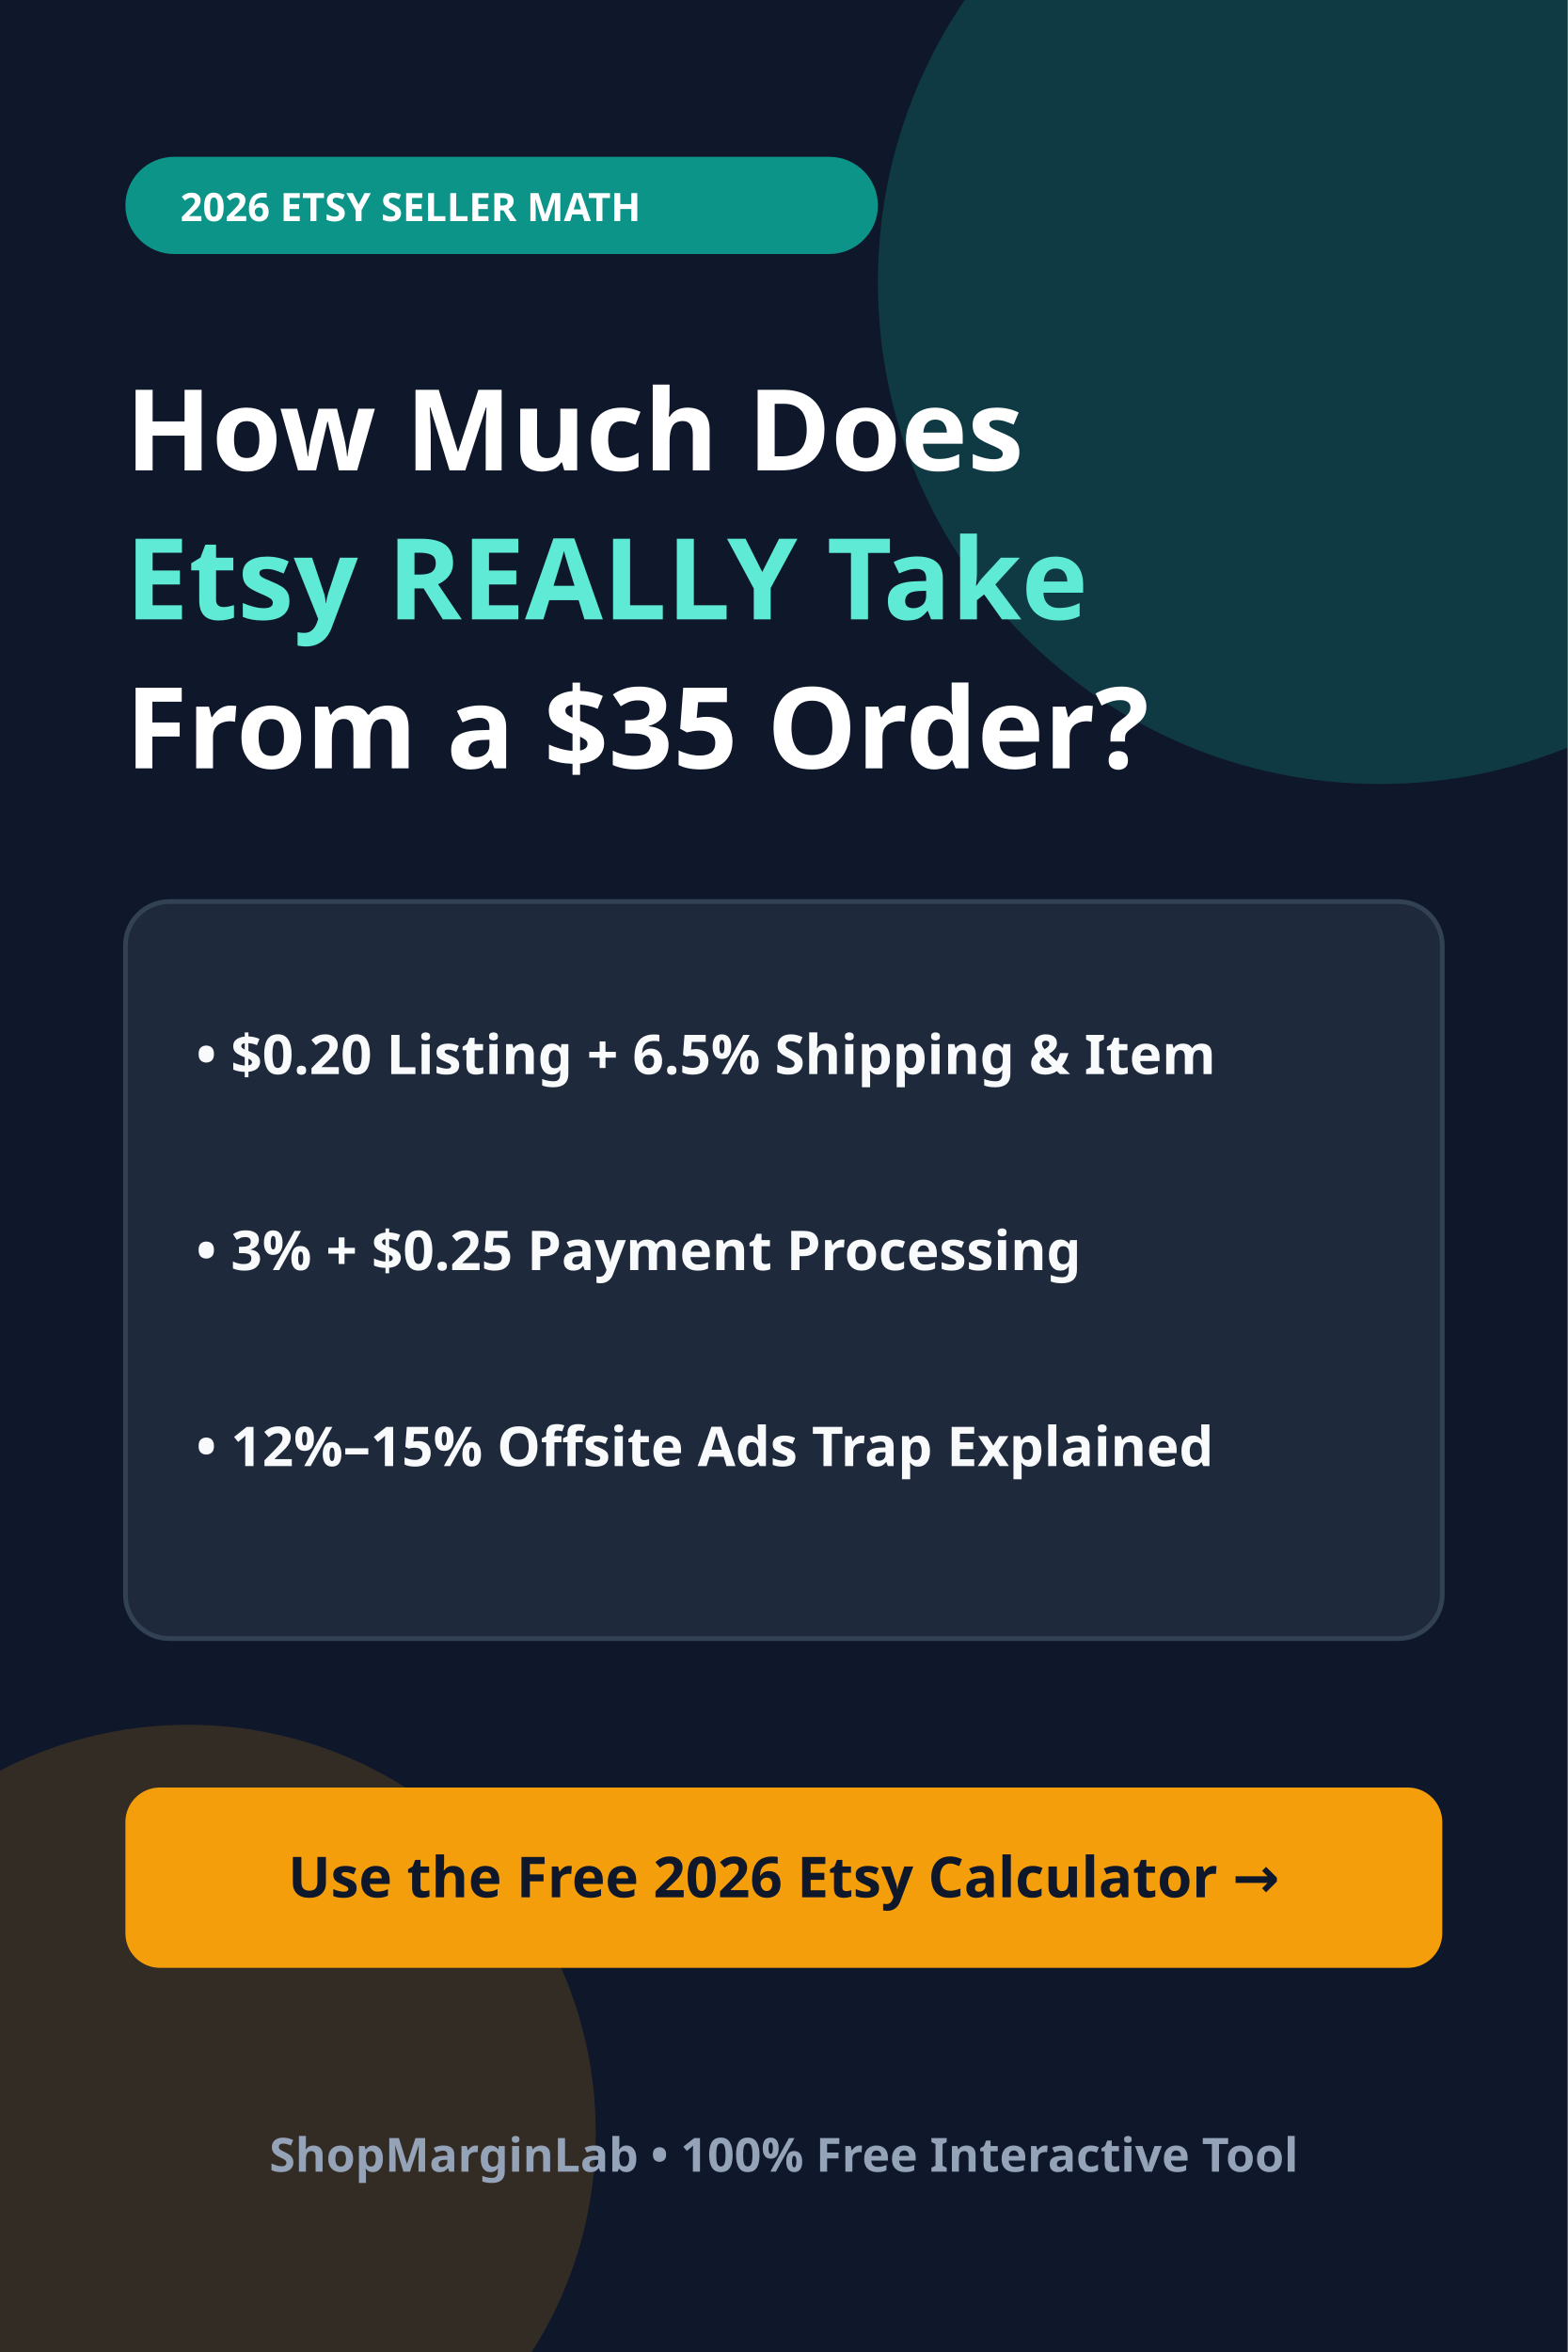
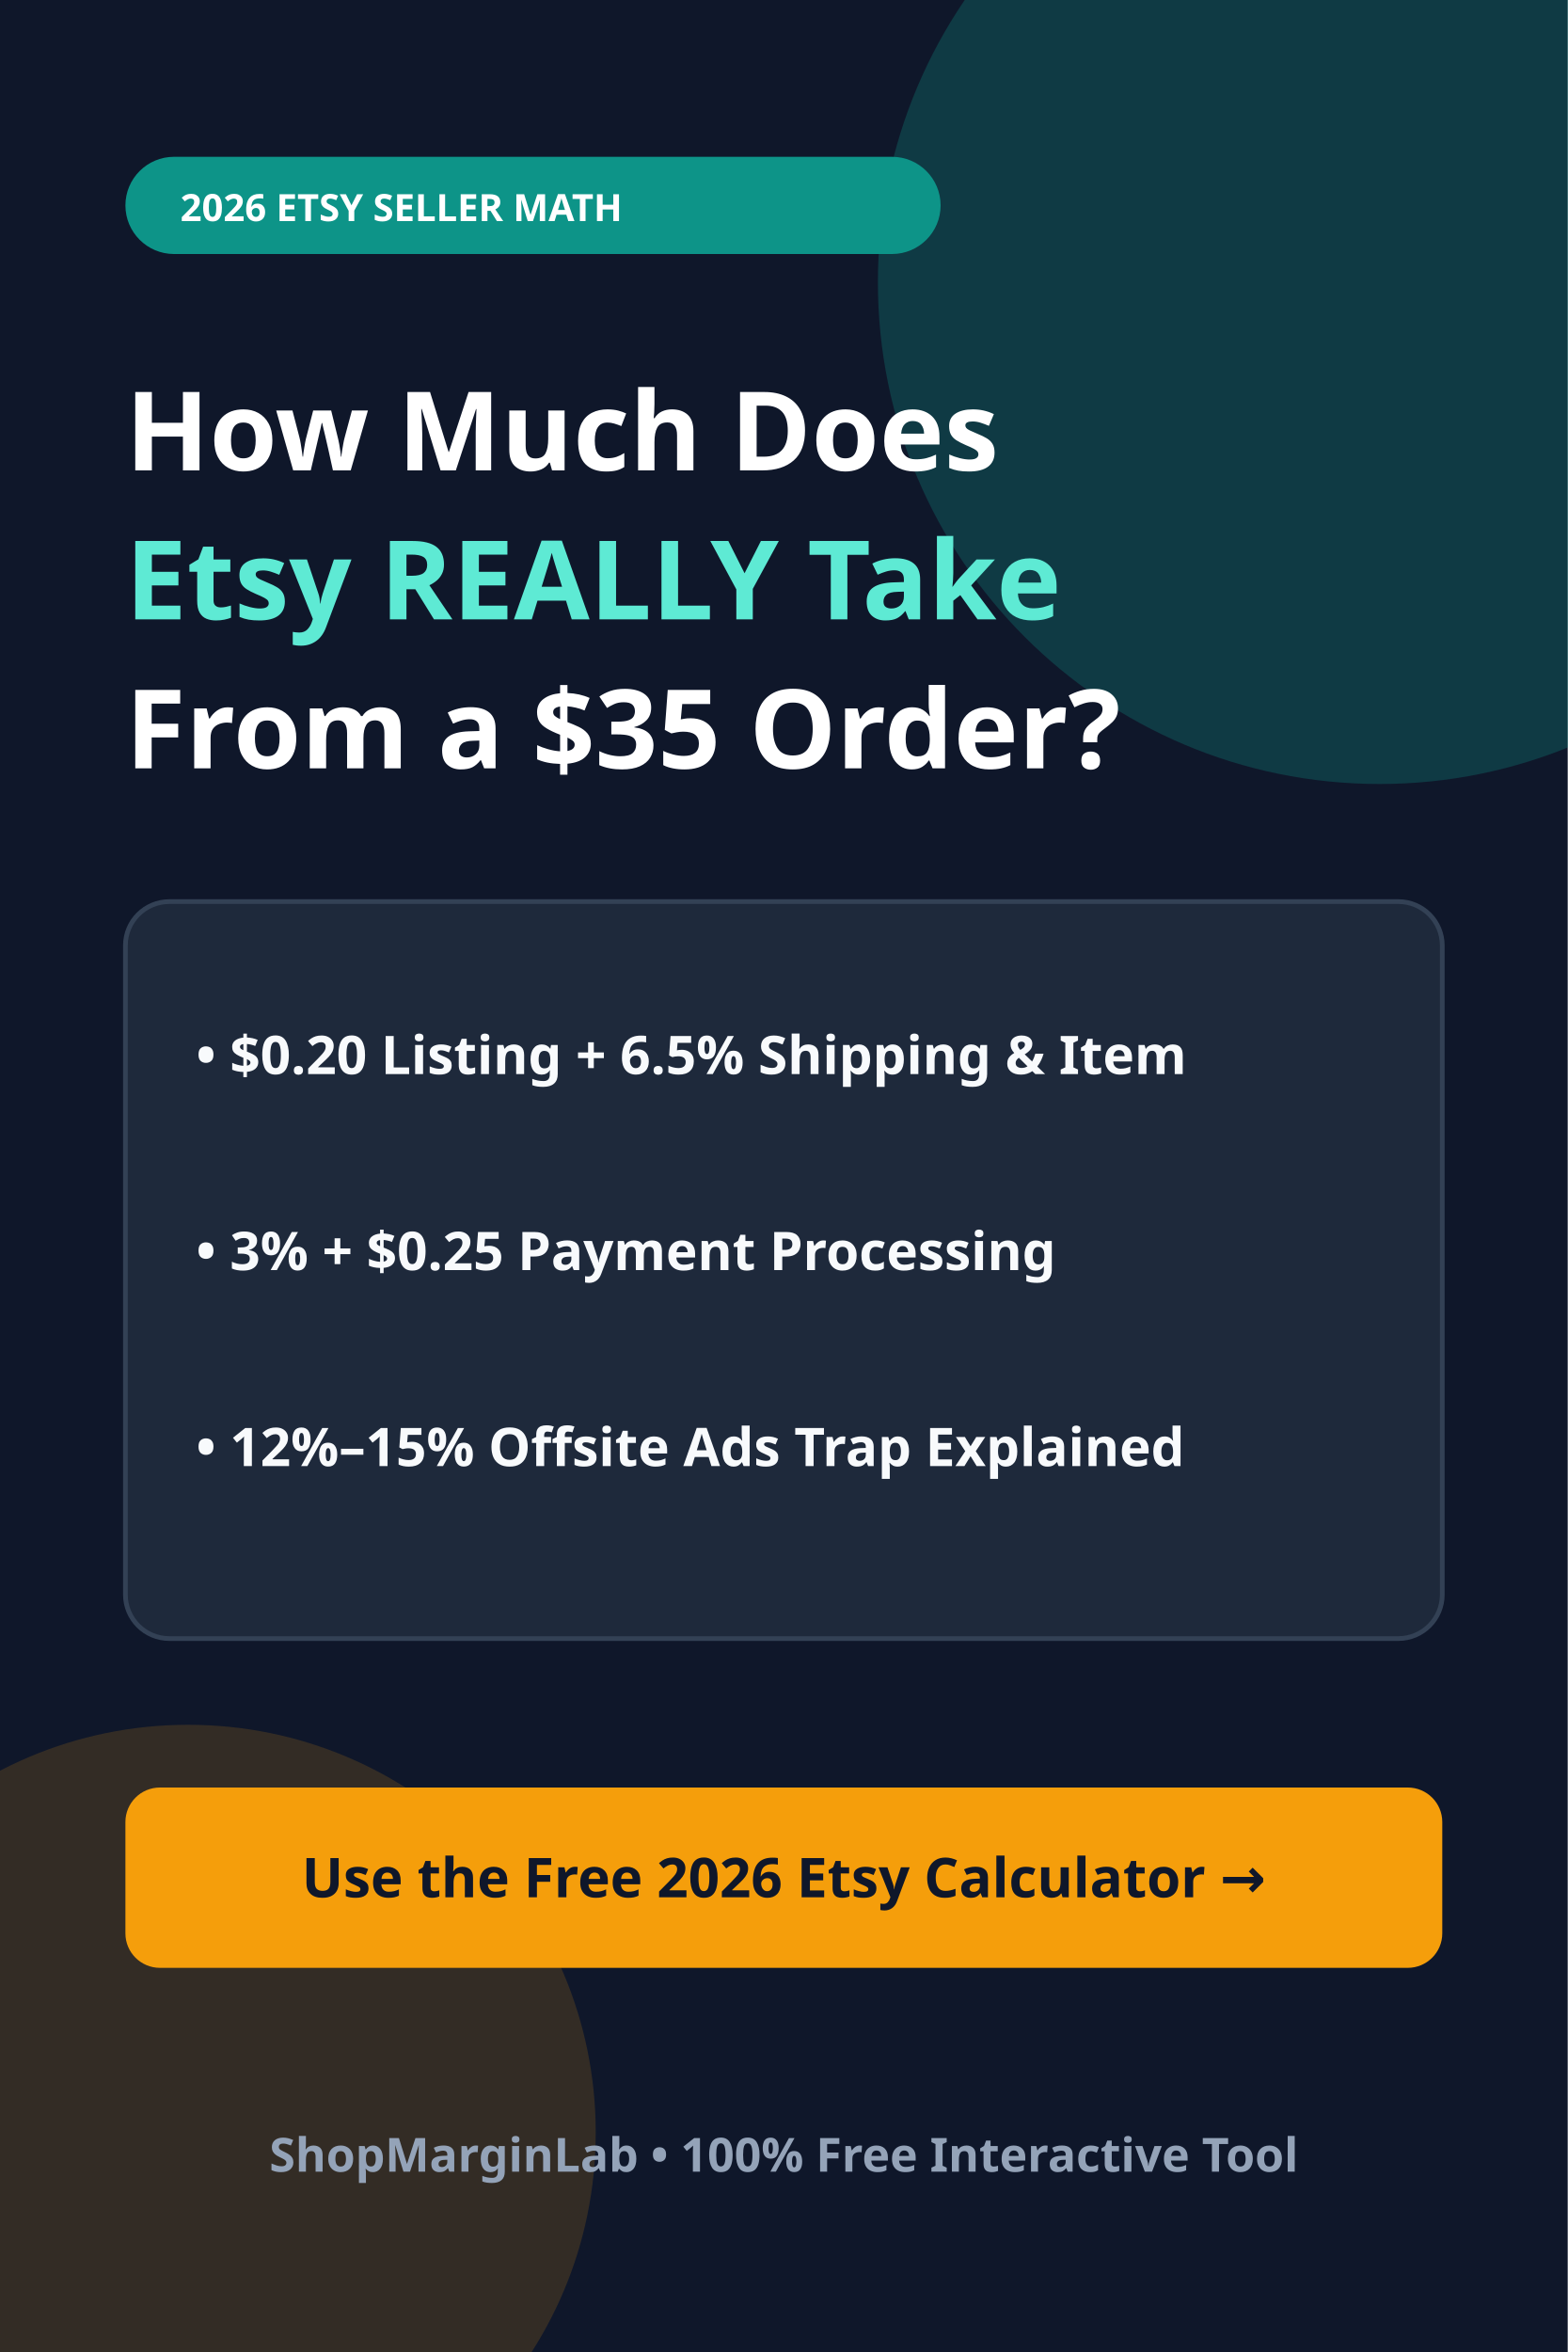
<svg xmlns="http://www.w3.org/2000/svg" width="1000" height="1500" viewBox="0 0 1000 1500">
  <rect width="1000" height="1500" fill="#0f172a" />
  <circle cx="880" cy="180" r="320" fill="#0d9488" opacity="0.28" />
  <circle cx="120" cy="1360" r="260" fill="#f59e0b" opacity="0.16" />
-   <rect x="80" y="100" width="480" height="62" rx="31" fill="#0d9488" />
-   <text x="115" y="141" font-family="system-ui, sans-serif" font-size="25" font-weight="800" fill="#ffffff">2026 ETSY SELLER MATH</text>
-   <text x="80" y="300" font-family="system-ui, sans-serif" font-size="72" font-weight="800" fill="#ffffff">How Much Does</text>
-   <text x="80" y="395" font-family="system-ui, sans-serif" font-size="72" font-weight="800" fill="#5eead4">Etsy REALLY Take</text>
-   <text x="80" y="490" font-family="system-ui, sans-serif" font-size="72" font-weight="800" fill="#ffffff">From a $35 Order?</text>
+   <rect x="80" y="100" width="520" height="62" rx="31" fill="#0d9488" />
+   <text x="115" y="141" font-family="system-ui, sans-serif" font-size="24" font-weight="800" fill="#ffffff">2026 ETSY SELLER MATH</text>
+   <text x="80" y="300" font-family="system-ui, sans-serif" font-size="70" font-weight="800" fill="#ffffff">How Much Does</text>
+   <text x="80" y="395" font-family="system-ui, sans-serif" font-size="70" font-weight="800" fill="#5eead4">Etsy REALLY Take</text>
+   <text x="80" y="490" font-family="system-ui, sans-serif" font-size="70" font-weight="800" fill="#ffffff">From a $35 Order?</text>
  <rect x="80" y="575" width="840" height="470" rx="28" fill="#1e293b" stroke="#334155" stroke-width="3" />
-   <text x="125" y="685" font-family="system-ui, sans-serif" font-size="35" font-weight="600" fill="#f8fafc">• $0.20 Listing + 6.5% Shipping &amp; Item</text>
-   <text x="125" y="810" font-family="system-ui, sans-serif" font-size="35" font-weight="600" fill="#f8fafc">• 3% + $0.25 Payment Processing</text>
-   <text x="125" y="935" font-family="system-ui, sans-serif" font-size="35" font-weight="600" fill="#f8fafc">• 12%–15% Offsite Ads Trap Explained</text>
+   <text x="125" y="685" font-family="system-ui, sans-serif" font-size="34" font-weight="600" fill="#f8fafc">• $0.20 Listing + 6.5% Shipping &amp; Item</text>
+   <text x="125" y="810" font-family="system-ui, sans-serif" font-size="34" font-weight="600" fill="#f8fafc">• 3% + $0.25 Payment Processing</text>
+   <text x="125" y="935" font-family="system-ui, sans-serif" font-size="34" font-weight="600" fill="#f8fafc">• 12%–15% Offsite Ads Trap Explained</text>
  <rect x="80" y="1140" width="840" height="115" rx="22" fill="#f59e0b" />
-   <text x="500" y="1210" text-anchor="middle" font-family="system-ui, sans-serif" font-size="36" font-weight="800" fill="#0f172a">Use the Free 2026 Etsy Calculator →</text>
+   <text x="500" y="1210" text-anchor="middle" font-family="system-ui, sans-serif" font-size="35" font-weight="800" fill="#0f172a">Use the Free 2026 Etsy Calculator →</text>
  <text x="500" y="1385" text-anchor="middle" font-family="system-ui, sans-serif" font-size="30" font-weight="700" fill="#94a3b8">ShopMarginLab • 100% Free Interactive Tool</text>
</svg>
